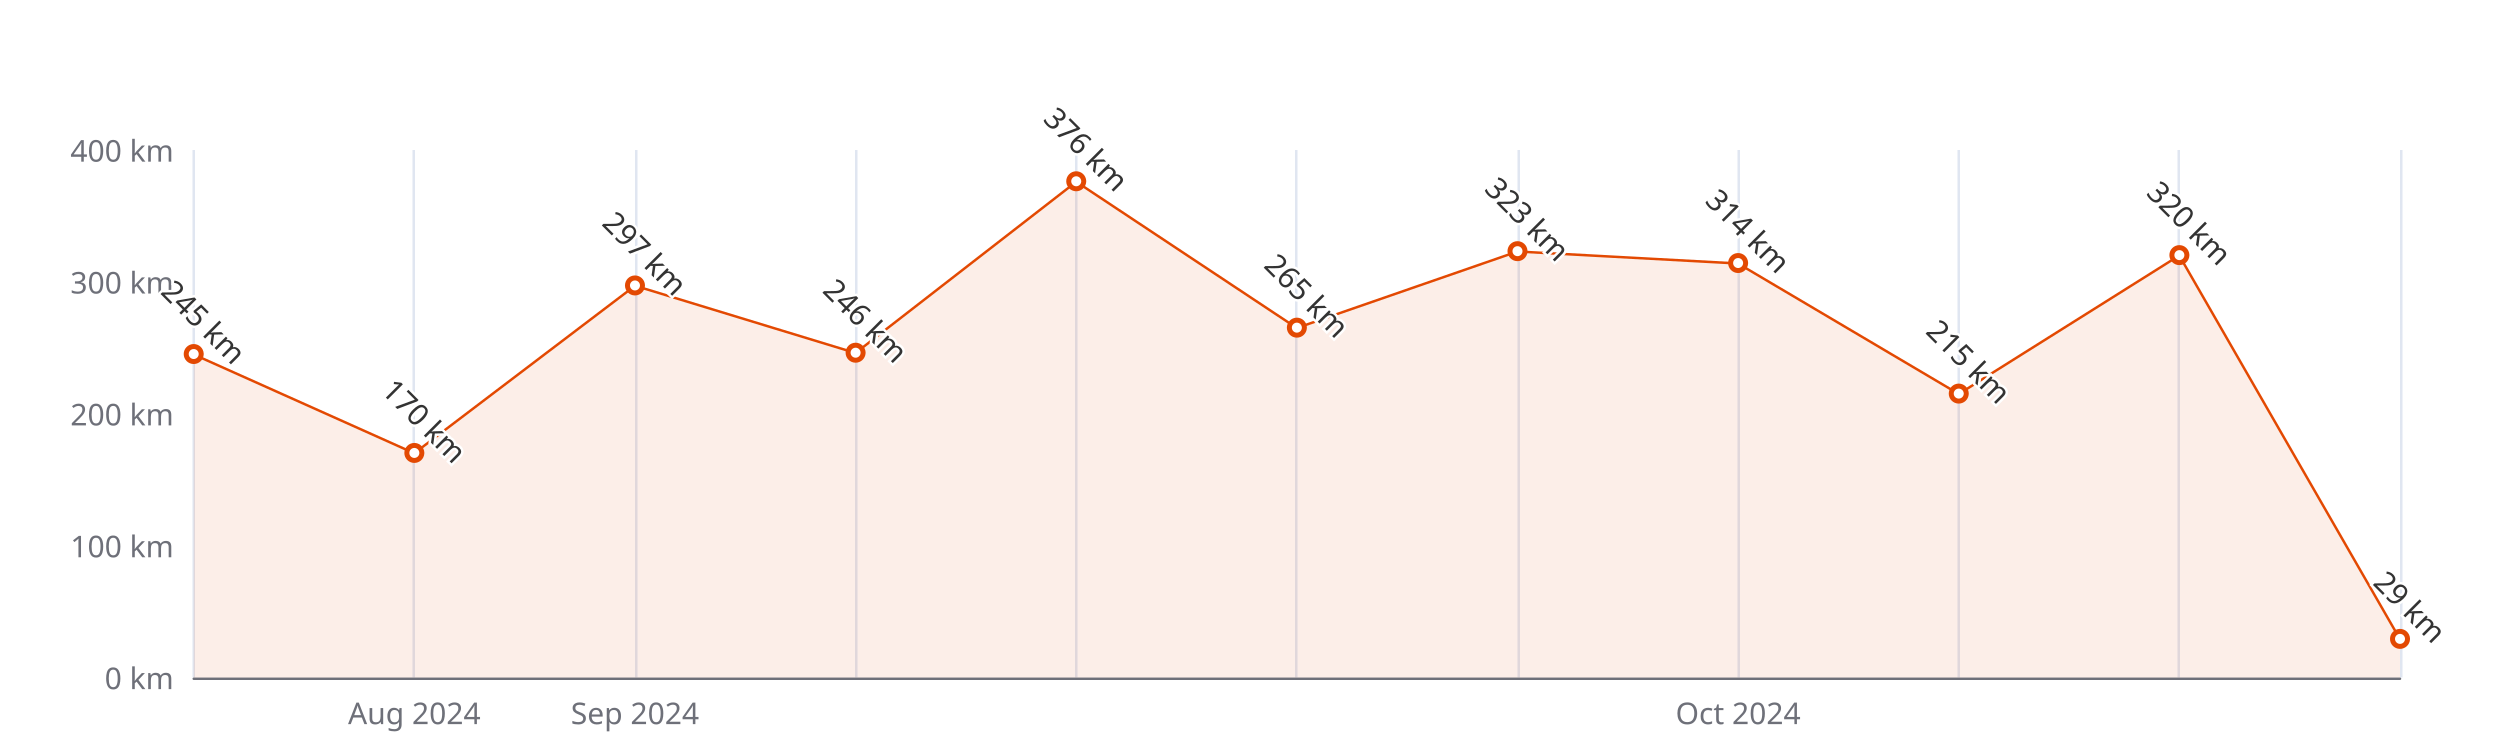
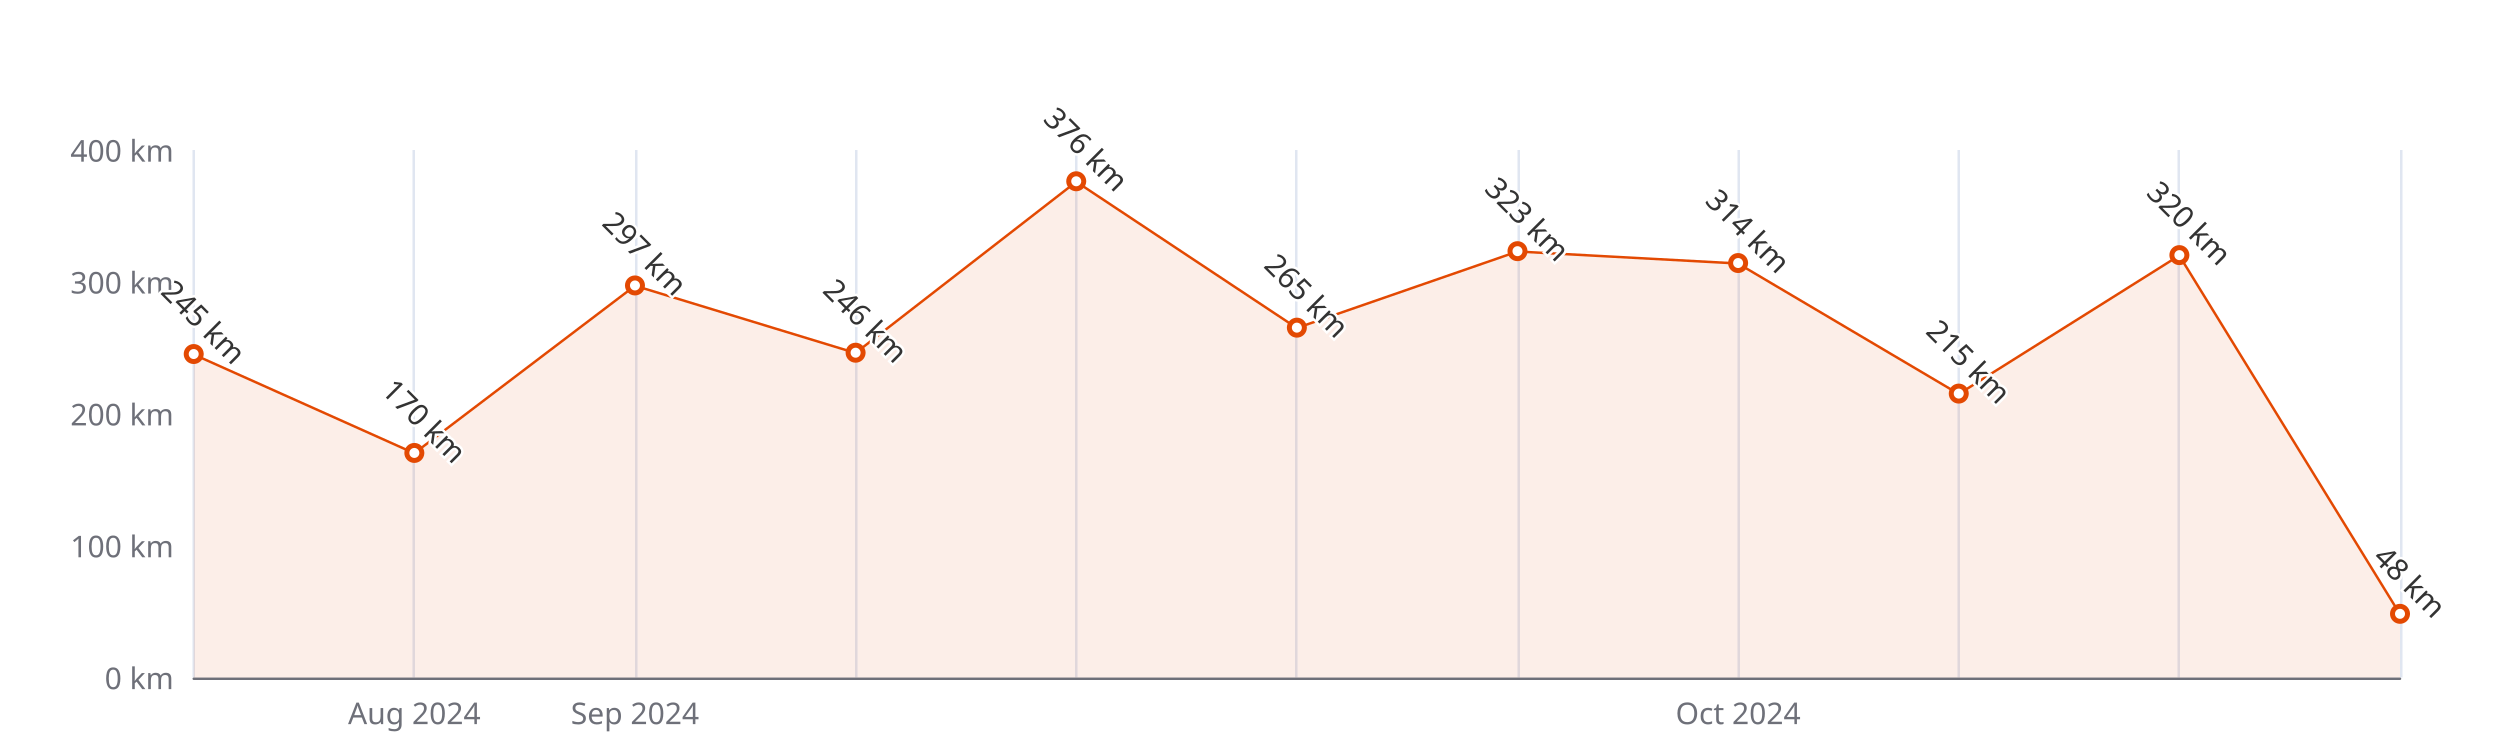
<svg xmlns="http://www.w3.org/2000/svg" width="1000" height="300" version="1.1" baseProfile="full" viewBox="0 0 1000 300">
  <rect width="1000" height="300" x="0" y="0" id="0" fill="#ffffff" />
  <path d="M77.5 60L77.5 271" fill="none" stroke="#E0E6F1" />
  <path d="M165.5 60L165.5 271" fill="none" stroke="#E0E6F1" />
  <path d="M254.5 60L254.5 271" fill="none" stroke="#E0E6F1" />
  <path d="M342.5 60L342.5 271" fill="none" stroke="#E0E6F1" />
  <path d="M430.5 60L430.5 271" fill="none" stroke="#E0E6F1" />
  <path d="M518.5 60L518.5 271" fill="none" stroke="#E0E6F1" />
  <path d="M607.5 60L607.5 271" fill="none" stroke="#E0E6F1" />
  <path d="M695.5 60L695.5 271" fill="none" stroke="#E0E6F1" />
  <path d="M783.5 60L783.5 271" fill="none" stroke="#E0E6F1" />
  <path d="M871.5 60L871.5 271" fill="none" stroke="#E0E6F1" />
  <path d="M960.5 60L960.5 271" fill="none" stroke="#E0E6F1" />
  <path d="M77.5 271.5L960 271.5" fill="none" stroke="#6E7079" stroke-linecap="round" />
  <text dominant-baseline="central" text-anchor="end" style="font-size:12px;font-family:sans-serif;" xml:space="preserve" transform="translate(69.48 271)" fill="#6E7079">0 km</text>
  <text dominant-baseline="central" text-anchor="end" style="font-size:12px;font-family:sans-serif;" xml:space="preserve" transform="translate(69.48 218.25)" fill="#6E7079">100 km</text>
  <text dominant-baseline="central" text-anchor="end" style="font-size:12px;font-family:sans-serif;" xml:space="preserve" transform="translate(69.48 165.5)" fill="#6E7079">200 km</text>
  <text dominant-baseline="central" text-anchor="end" style="font-size:12px;font-family:sans-serif;" xml:space="preserve" transform="translate(69.48 112.75)" fill="#6E7079">300 km</text>
  <text dominant-baseline="central" text-anchor="end" style="font-size:12px;font-family:sans-serif;" xml:space="preserve" transform="translate(69.48 60)" fill="#6E7079">400 km</text>
  <text dominant-baseline="central" text-anchor="middle" style="font-size:12px;font-family:sans-serif;" xml:space="preserve" y="6" transform="translate(165.732 279)" fill="#6E7079">Aug 2024</text>
  <text dominant-baseline="central" text-anchor="middle" style="font-size:12px;font-family:sans-serif;" xml:space="preserve" y="6" transform="translate(253.984 279)" fill="#6E7079">Sep 2024</text>
  <text dominant-baseline="central" text-anchor="middle" style="font-size:12px;font-family:sans-serif;" xml:space="preserve" y="6" transform="translate(695.244 279)" fill="#6E7079">Oct 2024</text>
  <g clip-path="url(#zr5-c0)">
-     <path d="M77.5 141.8L165.7 181.3L254 114.3L342.2 141.2L430.5 72.7L518.7 131.2L607 100.6L695.2 105.4L783.5 157.6L871.7 102.2L960 255.7L960 271L871.7 271L783.5 271L695.2 271L607 271L518.7 271L430.5 271L342.2 271L254 271L165.7 271L77.5 271Z" fill="rgb(227,73,2)" fill-opacity="0.09" />
-     <path d="M77.5 141.8L165.7 181.3L254 114.3L342.2 141.2L430.5 72.7L518.7 131.2L607 100.6L695.2 105.4L783.5 157.6L871.7 102.2L960 255.7" fill="none" stroke="#E34902" stroke-linejoin="bevel" />
+     <path d="M77.5 141.8L165.7 181.3L254 114.3L342.2 141.2L430.5 72.7L518.7 131.2L607 100.6L695.2 105.4L783.5 157.6L871.7 102.2L960 245.7L960 271L871.7 271L783.5 271L695.2 271L607 271L518.7 271L430.5 271L342.2 271L254 271L165.7 271L77.5 271Z" fill="rgb(227,73,2)" fill-opacity="0.09" />
+     <path d="M77.5 141.8L165.7 181.3L254 114.3L342.2 141.2L430.5 72.7L518.7 131.2L607 100.6L695.2 105.4L783.5 157.6L871.7 102.2L960 245.7" fill="none" stroke="#E34902" stroke-linejoin="bevel" />
  </g>
  <path d="M1 0A1 1 0 1 1 1 -0.1A1 1 0 0 1 1 0" transform="matrix(3,0,0,3,77.48,141.7625)" fill="#fff" stroke="#E34902" stroke-width="0.667" />
  <path d="M1 0A1 1 0 1 1 1 -0.1A1 1 0 0 1 1 0" transform="matrix(3,0,0,3,165.732,181.325)" fill="#fff" stroke="#E34902" stroke-width="0.667" />
  <path d="M1 0A1 1 0 1 1 1 -0.1A1 1 0 0 1 1 0" transform="matrix(3,0,0,3,253.984,114.3325)" fill="#fff" stroke="#E34902" stroke-width="0.667" />
  <path d="M1 0A1 1 0 1 1 1 -0.1A1 1 0 0 1 1 0" transform="matrix(3,0,0,3,342.236,141.235)" fill="#fff" stroke="#E34902" stroke-width="0.667" />
  <path d="M1 0A1 1 0 1 1 1 -0.1A1 1 0 0 1 1 0" transform="matrix(3,0,0,3,430.488,72.66)" fill="#fff" stroke="#E34902" stroke-width="0.667" />
  <path d="M1 0A1 1 0 1 1 1 -0.1A1 1 0 0 1 1 0" transform="matrix(3,0,0,3,518.74,131.2125)" fill="#fff" stroke="#E34902" stroke-width="0.667" />
  <path d="M1 0A1 1 0 1 1 1 -0.1A1 1 0 0 1 1 0" transform="matrix(3,0,0,3,606.992,100.6175)" fill="#fff" stroke="#E34902" stroke-width="0.667" />
  <path d="M1 0A1 1 0 1 1 1 -0.1A1 1 0 0 1 1 0" transform="matrix(3,0,0,3,695.244,105.365)" fill="#fff" stroke="#E34902" stroke-width="0.667" />
  <path d="M1 0A1 1 0 1 1 1 -0.1A1 1 0 0 1 1 0" transform="matrix(3,0,0,3,783.496,157.5875)" fill="#fff" stroke="#E34902" stroke-width="0.667" />
  <path d="M1 0A1 1 0 1 1 1 -0.1A1 1 0 0 1 1 0" transform="matrix(3,0,0,3,871.748,102.2)" fill="#fff" stroke="#E34902" stroke-width="0.667" />
-   <path d="M1 0A1 1 0 1 1 1 -0.1A1 1 0 0 1 1 0" transform="matrix(3,0,0,3,960,255.7025)" fill="#fff" stroke="#E34902" stroke-width="0.667" />
+   <path d="M1 0A1 1 0 1 1 1 -0.1A1 1 0 0 1 1 0" transform="matrix(3,0,0,3,960,245.68)" fill="#fff" stroke="#E34902" stroke-width="0.667" />
  <text dominant-baseline="central" text-anchor="middle" style="font-size:12px;font-family:sans-serif;" xml:space="preserve" y="-6" transform="matrix(0.707,0.707,-0.707,0.707,77.48,132.7625)" fill="#333" stroke="rgb(255,255,255)" stroke-width="2" paint-order="stroke" stroke-miterlimit="2">245 km</text>
  <text dominant-baseline="central" text-anchor="middle" style="font-size:12px;font-family:sans-serif;" xml:space="preserve" y="-6" transform="matrix(0.707,0.707,-0.707,0.707,165.732,172.325)" fill="#333" stroke="rgb(255,255,255)" stroke-width="2" paint-order="stroke" stroke-miterlimit="2">170 km</text>
  <text dominant-baseline="central" text-anchor="middle" style="font-size:12px;font-family:sans-serif;" xml:space="preserve" y="-6" transform="matrix(0.707,0.707,-0.707,0.707,253.984,105.3325)" fill="#333" stroke="rgb(255,255,255)" stroke-width="2" paint-order="stroke" stroke-miterlimit="2">297 km</text>
  <text dominant-baseline="central" text-anchor="middle" style="font-size:12px;font-family:sans-serif;" xml:space="preserve" y="-6" transform="matrix(0.707,0.707,-0.707,0.707,342.236,132.235)" fill="#333" stroke="rgb(255,255,255)" stroke-width="2" paint-order="stroke" stroke-miterlimit="2">246 km</text>
  <text dominant-baseline="central" text-anchor="middle" style="font-size:12px;font-family:sans-serif;" xml:space="preserve" y="-6" transform="matrix(0.707,0.707,-0.707,0.707,430.488,63.66)" fill="#333" stroke="rgb(255,255,255)" stroke-width="2" paint-order="stroke" stroke-miterlimit="2">376 km</text>
  <text dominant-baseline="central" text-anchor="middle" style="font-size:12px;font-family:sans-serif;" xml:space="preserve" y="-6" transform="matrix(0.707,0.707,-0.707,0.707,518.74,122.2125)" fill="#333" stroke="rgb(255,255,255)" stroke-width="2" paint-order="stroke" stroke-miterlimit="2">265 km</text>
  <text dominant-baseline="central" text-anchor="middle" style="font-size:12px;font-family:sans-serif;" xml:space="preserve" y="-6" transform="matrix(0.707,0.707,-0.707,0.707,606.992,91.6175)" fill="#333" stroke="rgb(255,255,255)" stroke-width="2" paint-order="stroke" stroke-miterlimit="2">323 km</text>
  <text dominant-baseline="central" text-anchor="middle" style="font-size:12px;font-family:sans-serif;" xml:space="preserve" y="-6" transform="matrix(0.707,0.707,-0.707,0.707,695.244,96.365)" fill="#333" stroke="rgb(255,255,255)" stroke-width="2" paint-order="stroke" stroke-miterlimit="2">314 km</text>
  <text dominant-baseline="central" text-anchor="middle" style="font-size:12px;font-family:sans-serif;" xml:space="preserve" y="-6" transform="matrix(0.707,0.707,-0.707,0.707,783.496,148.5875)" fill="#333" stroke="rgb(255,255,255)" stroke-width="2" paint-order="stroke" stroke-miterlimit="2">215 km</text>
  <text dominant-baseline="central" text-anchor="middle" style="font-size:12px;font-family:sans-serif;" xml:space="preserve" y="-6" transform="matrix(0.707,0.707,-0.707,0.707,871.748,93.2)" fill="#333" stroke="rgb(255,255,255)" stroke-width="2" paint-order="stroke" stroke-miterlimit="2">320 km</text>
-   <text dominant-baseline="central" text-anchor="middle" style="font-size:12px;font-family:sans-serif;" xml:space="preserve" y="-6" transform="matrix(0.707,0.707,-0.707,0.707,960,246.7025)" fill="#333" stroke="rgb(255,255,255)" stroke-width="2" paint-order="stroke" stroke-miterlimit="2">29 km</text>
+   <text dominant-baseline="central" text-anchor="middle" style="font-size:12px;font-family:sans-serif;" xml:space="preserve" y="-6" transform="matrix(0.707,0.707,-0.707,0.707,960,236.68)" fill="#333" stroke="rgb(255,255,255)" stroke-width="2" paint-order="stroke" stroke-miterlimit="2">48 km</text>
  <defs>
    <clipPath id="zr5-c0">
      <path d="M76 59.5l884 0l0 212l-884 0Z" fill="#000" />
    </clipPath>
  </defs>
</svg>
